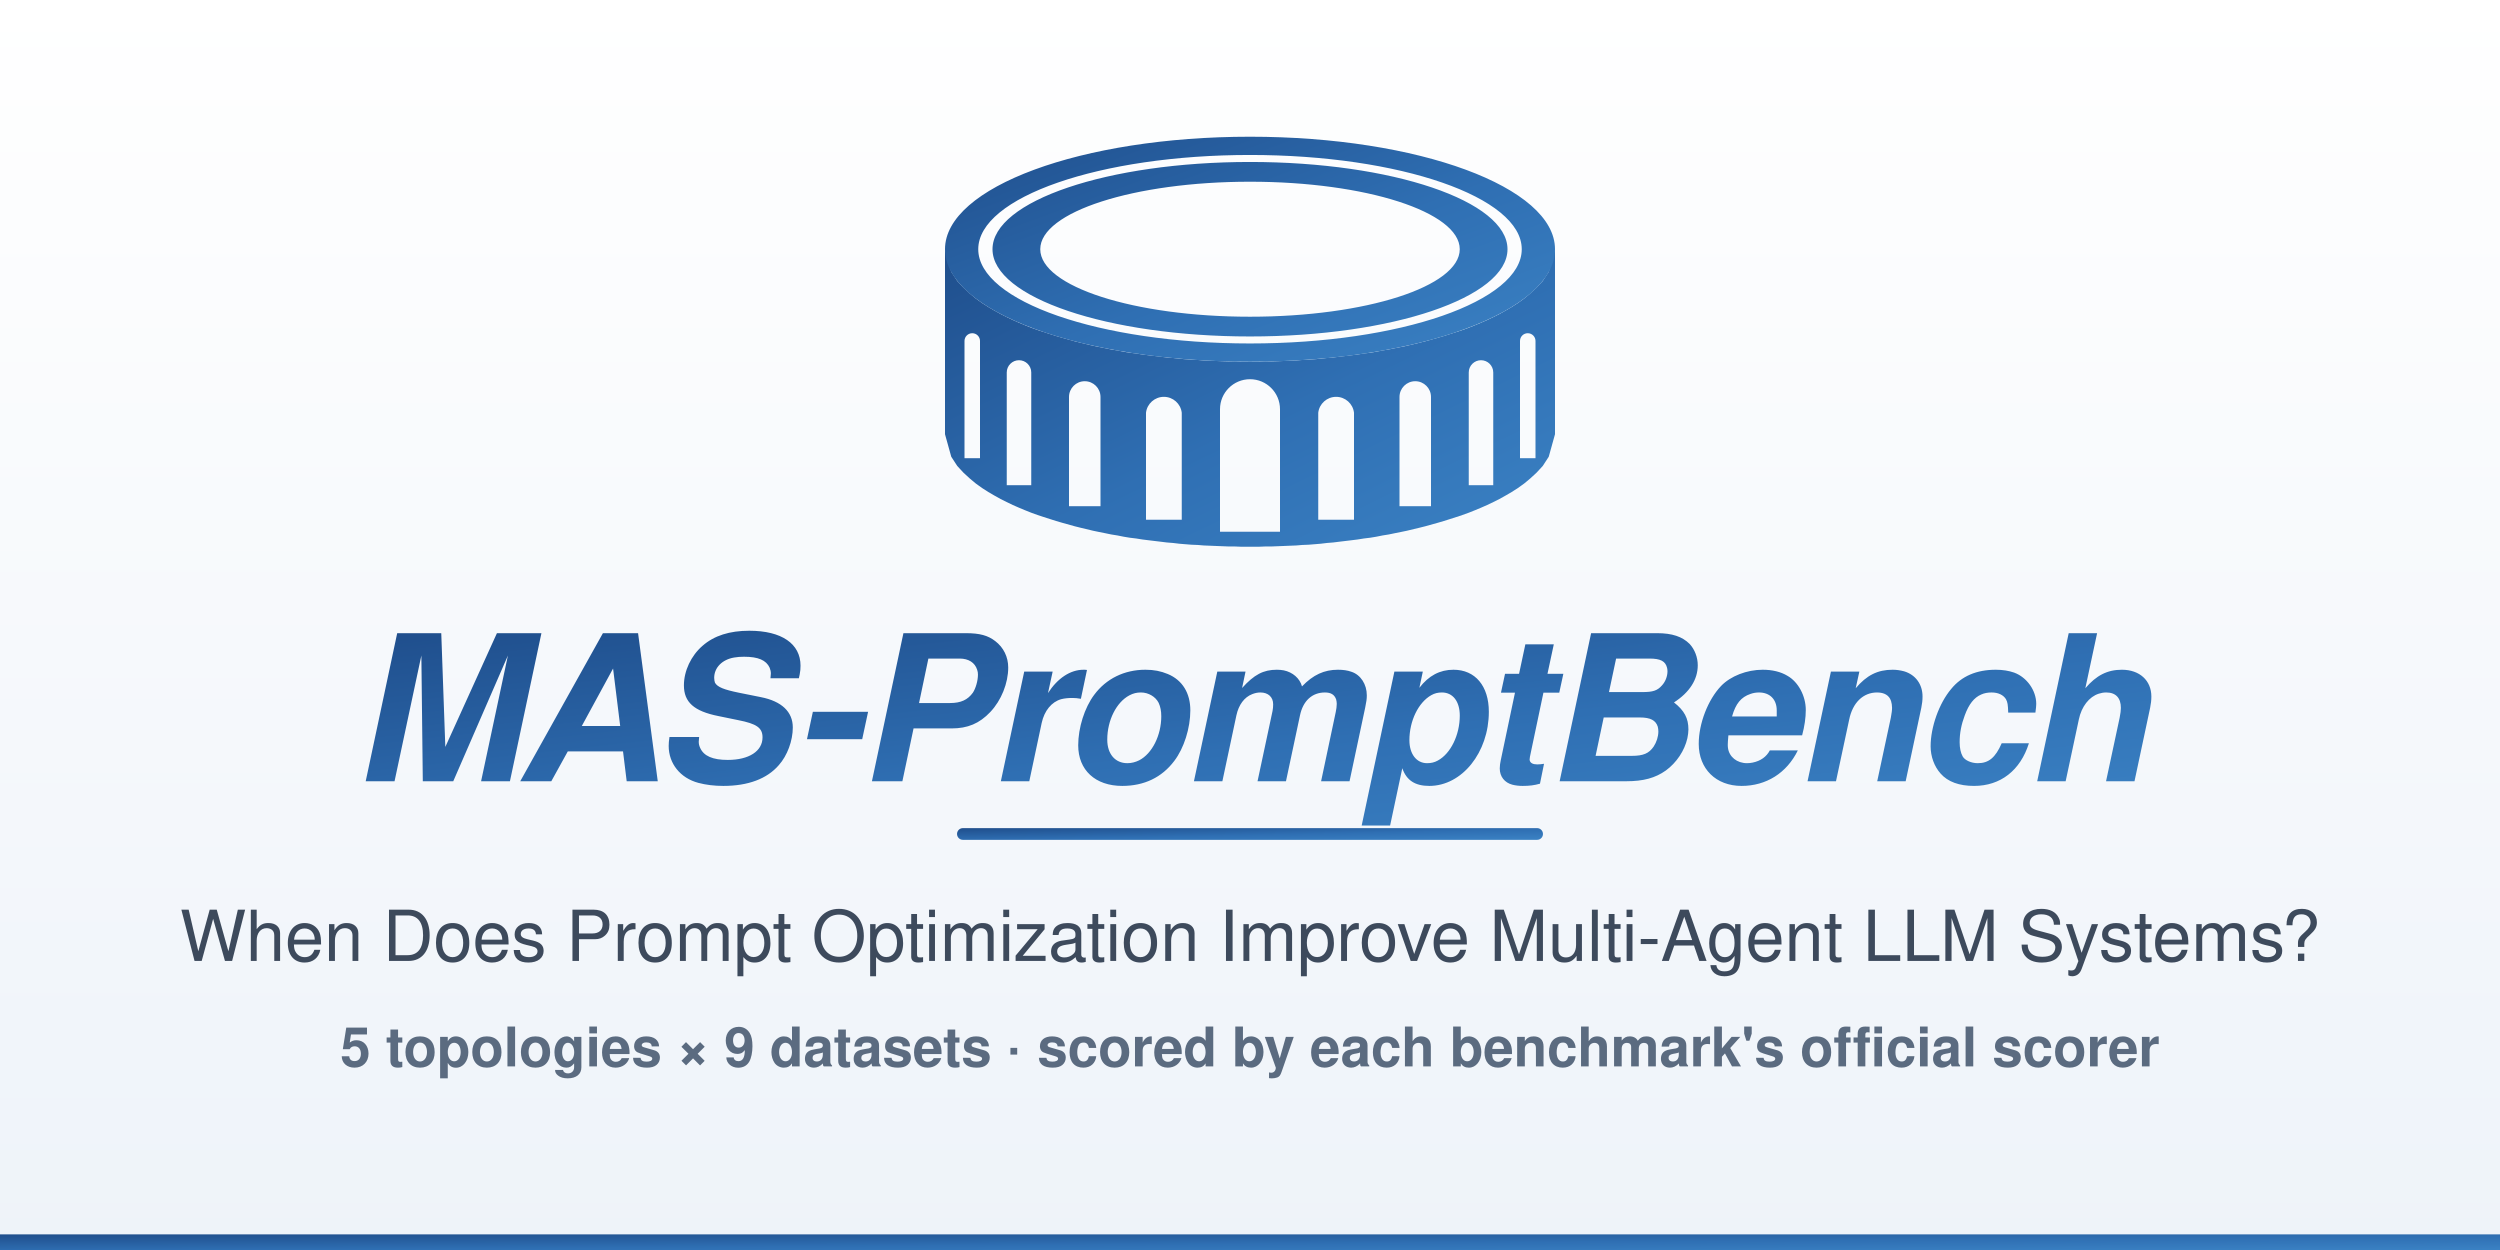
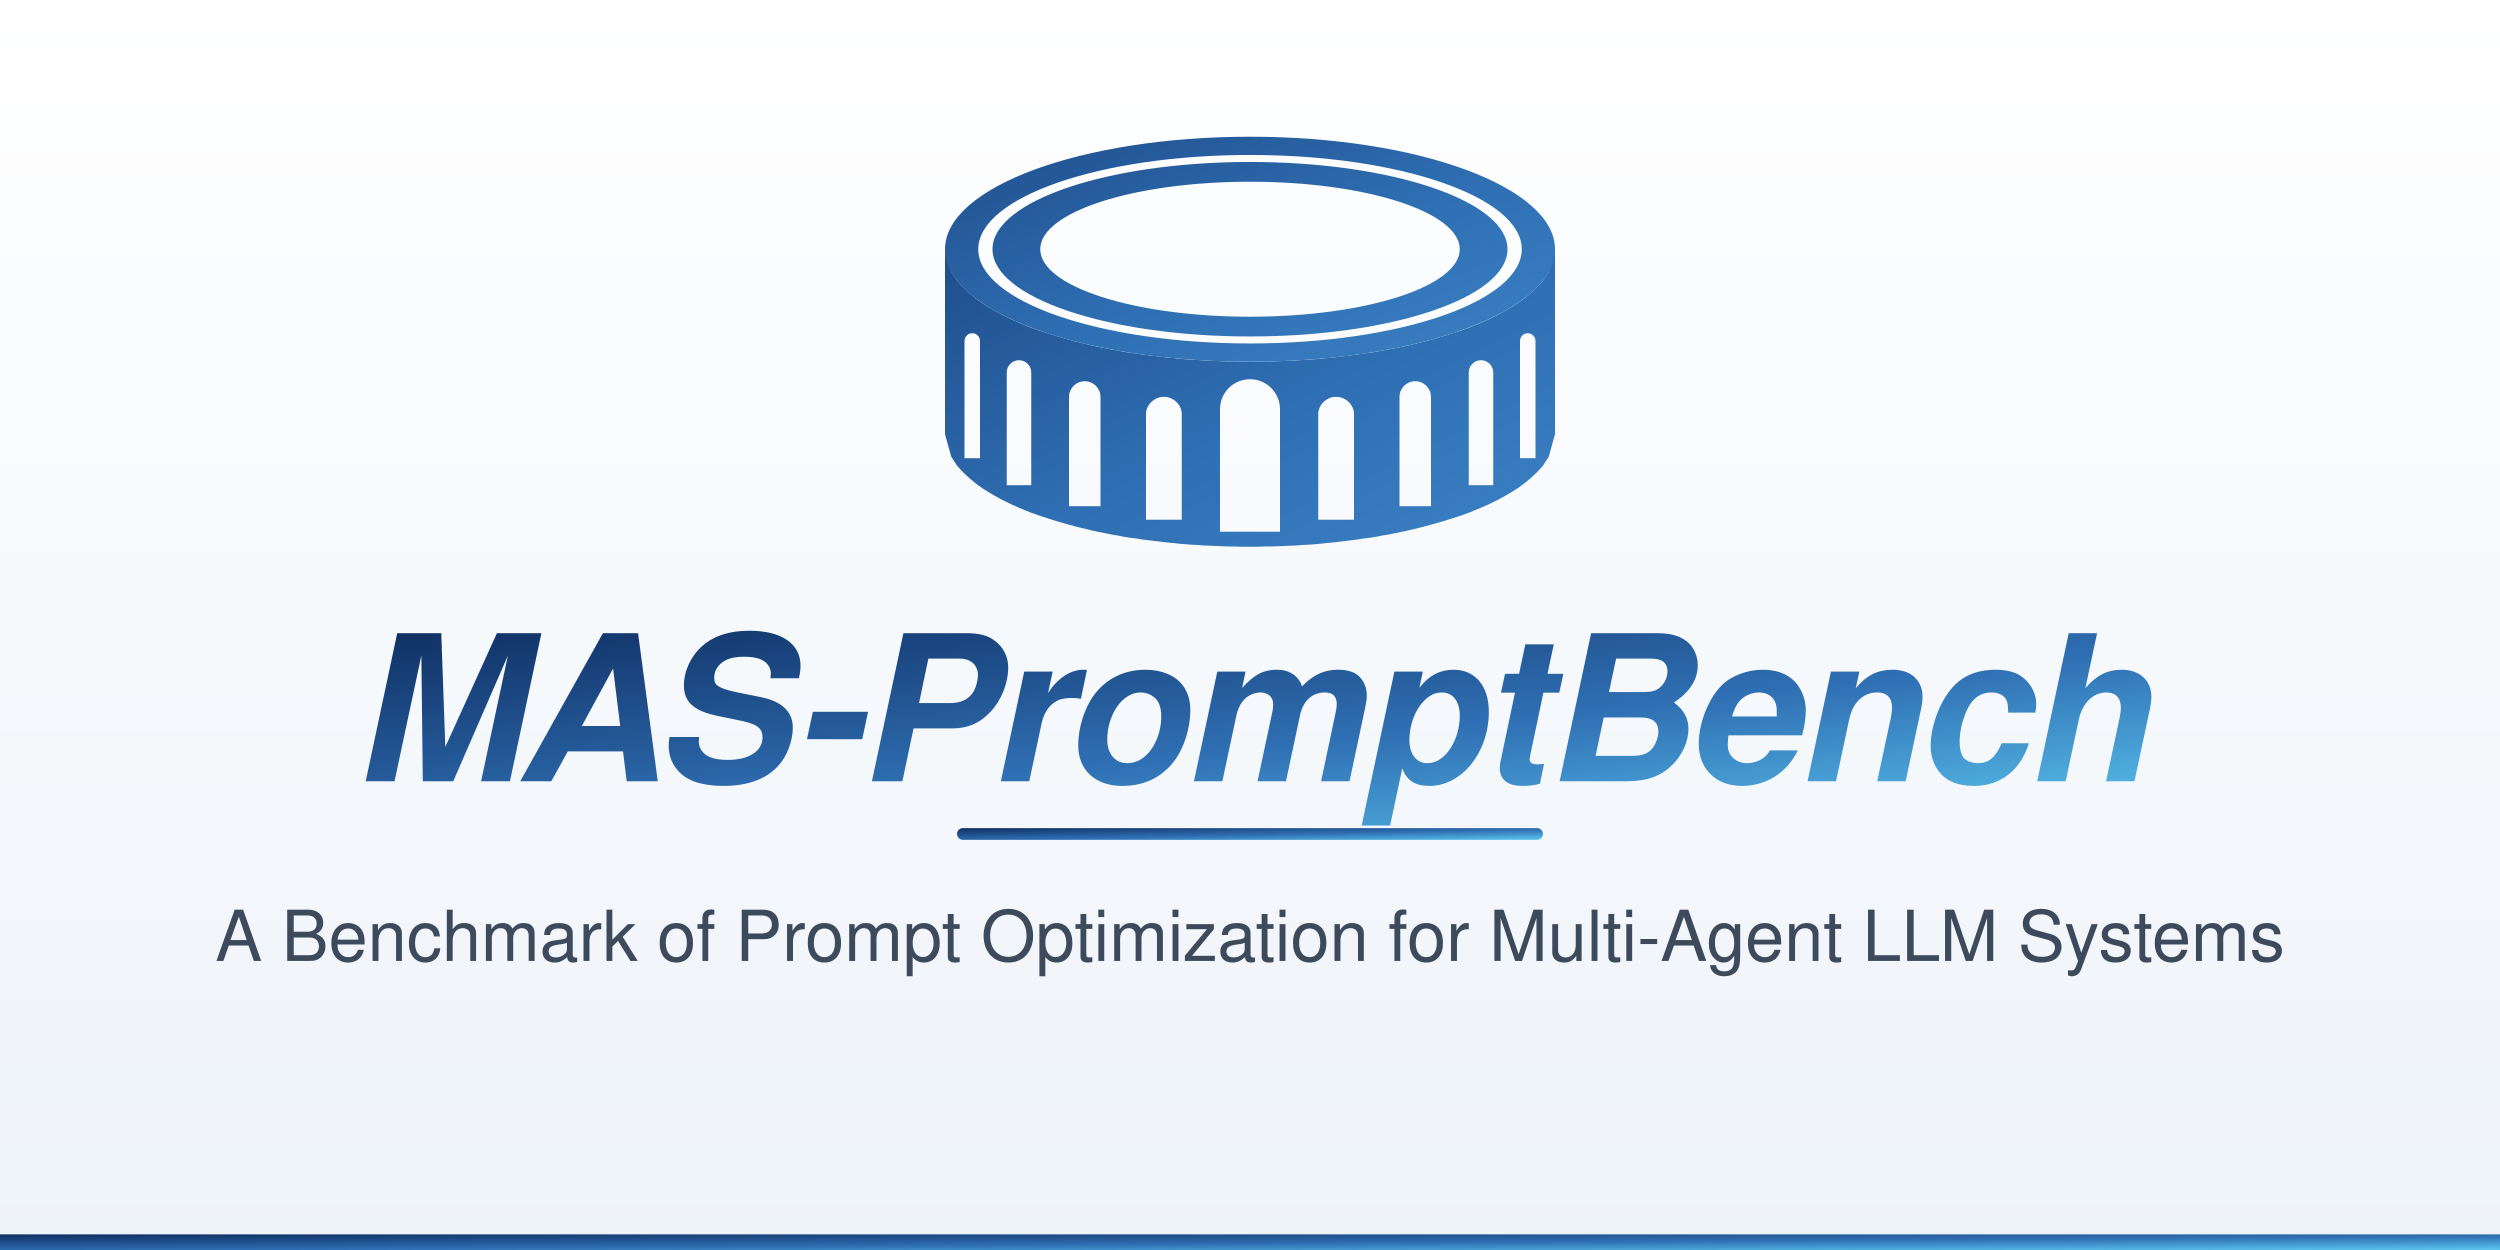
<svg xmlns="http://www.w3.org/2000/svg" viewBox="0 0 1280 640" width="1280" height="640">
  <defs>
    <linearGradient id="g" x1="0" y1="0" x2="1" y2="1">
+       <stop offset="0" stop-color="#0f2f63" />
+       <stop offset="0.55" stop-color="#2f6fb3" />
+       <stop offset="1" stop-color="#5cc6f0" />
+     </linearGradient>
+     <linearGradient id="gmark" x1="0" y1="0" x2="1" y2="1">
      <stop offset="0" stop-color="#1f4e8c" />
      <stop offset="0.55" stop-color="#2f6fb3" />
      <stop offset="1" stop-color="#3b82c4" />
    </linearGradient>
    <linearGradient id="bg" x1="0" y1="0" x2="0" y2="1">
      <stop offset="0" stop-color="#ffffff" />
      <stop offset="1" stop-color="#eef3f9" />
    </linearGradient>
  </defs>
  <rect width="1280" height="640" fill="url(#bg)" />
  <rect x="0" y="632" width="1280" height="8" fill="url(#g)" />
-   <g transform="translate(460.8, 45.68) scale(1.28)" fill="url(#g)" fill-rule="evenodd">
+   <g transform="translate(460.8, 45.68) scale(1.28)" fill="url(#gmark)" fill-rule="evenodd">
    <path d="M 18.0,64.0 L 20.5,73.0 L 22.9,76.7 L 25.4,79.4 L 27.9,81.7 L 30.3,83.7 L 32.8,85.5 L 35.3,87.1 L 37.7,88.5 L 40.2,89.9 L 42.6,91.1 L 45.1,92.3 L 47.6,93.4 L 50.0,94.4 L 52.5,95.4 L 55.0,96.3 L 57.4,97.1 L 59.9,97.9 L 62.4,98.7 L 64.8,99.4 L 67.3,100.1 L 69.8,100.8 L 72.2,101.4 L 74.7,102.0 L 77.2,102.6 L 79.6,103.1 L 82.1,103.6 L 84.5,104.1 L 87.0,104.5 L 89.5,105.0 L 91.9,105.4 L 94.4,105.7 L 96.9,106.1 L 99.3,106.4 L 101.8,106.7 L 104.3,107.0 L 106.7,107.3 L 109.2,107.5 L 111.7,107.8 L 114.1,108.0 L 116.6,108.2 L 119.1,108.3 L 121.5,108.5 L 124.0,108.6 L 126.4,108.7 L 128.9,108.8 L 131.4,108.9 L 133.8,108.9 L 136.3,109.0 L 138.8,109.0 L 141.2,109.0 L 143.7,109.0 L 146.2,108.9 L 148.6,108.9 L 151.1,108.8 L 153.6,108.7 L 156.0,108.6 L 158.5,108.5 L 160.9,108.3 L 163.4,108.2 L 165.9,108.0 L 168.3,107.8 L 170.8,107.5 L 173.3,107.3 L 175.7,107.0 L 178.2,106.7 L 180.7,106.4 L 183.1,106.1 L 185.6,105.7 L 188.1,105.4 L 190.5,105.0 L 193.0,104.5 L 195.5,104.1 L 197.9,103.6 L 200.4,103.1 L 202.8,102.6 L 205.3,102.0 L 207.8,101.4 L 210.2,100.8 L 212.7,100.1 L 215.2,99.4 L 217.6,98.7 L 220.1,97.9 L 222.6,97.1 L 225.0,96.3 L 227.5,95.4 L 230.0,94.4 L 232.4,93.4 L 234.9,92.3 L 237.4,91.1 L 239.8,89.9 L 242.3,88.5 L 244.7,87.1 L 247.2,85.5 L 249.7,83.7 L 252.1,81.7 L 254.6,79.4 L 257.1,76.7 L 259.5,73.0 L 262.0,64.0 L 262.0,138.0 L 259.5,147.0 L 257.1,150.7 L 254.6,153.4 L 252.1,155.7 L 249.7,157.7 L 247.2,159.5 L 244.7,161.1 L 242.3,162.5 L 239.8,163.9 L 237.4,165.1 L 234.9,166.3 L 232.4,167.4 L 230.0,168.4 L 227.5,169.4 L 225.0,170.3 L 222.6,171.1 L 220.1,171.9 L 217.6,172.7 L 215.2,173.4 L 212.7,174.1 L 210.2,174.8 L 207.8,175.4 L 205.3,176.0 L 202.8,176.6 L 200.4,177.1 L 197.9,177.6 L 195.5,178.1 L 193.0,178.5 L 190.5,179.0 L 188.1,179.4 L 185.6,179.7 L 183.1,180.1 L 180.7,180.4 L 178.2,180.7 L 175.7,181.0 L 173.3,181.3 L 170.8,181.5 L 168.3,181.8 L 165.9,182.0 L 163.4,182.2 L 160.9,182.3 L 158.5,182.5 L 156.0,182.6 L 153.6,182.7 L 151.1,182.8 L 148.6,182.9 L 146.2,182.9 L 143.7,183.0 L 141.2,183.0 L 138.8,183.0 L 136.3,183.0 L 133.8,182.9 L 131.4,182.9 L 128.9,182.8 L 126.4,182.7 L 124.0,182.6 L 121.5,182.5 L 119.1,182.3 L 116.6,182.2 L 114.1,182.0 L 111.7,181.8 L 109.2,181.5 L 106.7,181.3 L 104.3,181.0 L 101.8,180.7 L 99.3,180.4 L 96.9,180.1 L 94.4,179.7 L 91.9,179.4 L 89.5,179.0 L 87.0,178.5 L 84.5,178.1 L 82.1,177.6 L 79.6,177.1 L 77.2,176.6 L 74.7,176.0 L 72.2,175.4 L 69.8,174.8 L 67.3,174.1 L 64.8,173.4 L 62.4,172.7 L 59.9,171.9 L 57.4,171.1 L 55.0,170.3 L 52.5,169.4 L 50.0,168.4 L 47.6,167.4 L 45.1,166.3 L 42.6,165.1 L 40.2,163.9 L 37.7,162.5 L 35.3,161.1 L 32.8,159.5 L 30.3,157.7 L 27.9,155.7 L 25.4,153.4 L 22.9,150.7 L 20.5,147.0 L 18.0,138.0 Z M 25.8 147.6 L 25.8 100.7 A 3.1 3.1 0 0 1 32.0 100.7 L 32.0 147.6 Z M 42.7 158.4 L 42.7 113.3 A 4.9 4.9 0 0 1 52.5 113.3 L 52.5 158.4 Z M 67.6 166.8 L 67.6 123.1 A 6.3 6.3 0 0 1 80.2 123.1 L 80.2 166.8 Z M 98.4 172.2 L 98.4 129.4 A 7.2 7.2 0 0 1 112.7 129.4 L 112.7 172.2 Z M 128.0 177.0 L 128.0 128.0 A 12.0 12.0 0 0 1 152.0 128.0 L 152.0 177.0 Z M 167.3 172.2 L 167.3 129.4 A 7.2 7.2 0 0 1 181.6 129.4 L 181.6 172.2 Z M 199.8 166.8 L 199.8 123.1 A 6.3 6.3 0 0 1 212.4 123.1 L 212.4 166.8 Z M 227.5 158.4 L 227.5 113.3 A 4.9 4.9 0 0 1 237.3 113.3 L 237.3 158.4 Z M 248.0 147.6 L 248.0 100.7 A 3.1 3.1 0 0 1 254.2 100.7 L 254.2 147.6 Z" />
    <path d="M 18.0 64.0 A 122.0 45.0 0 1 0 262.0 64.0 A 122.0 45.0 0 1 0 18.0 64.0 Z M 31.3 64.0 A 108.7 37.7 0 1 0 248.7 64.0 A 108.7 37.7 0 1 0 31.3 64.0 Z M 37.0 64.0 A 103.0 34.9 0 1 0 243.0 64.0 A 103.0 34.9 0 1 0 37.0 64.0 Z M 56.1 64.0 A 83.9 27.0 0 1 0 223.9 64.0 A 83.9 27.0 0 1 0 56.1 64.0 Z" />
  </g>
  <text x="640" y="400" text-anchor="middle" font-family="'Segoe UI', 'Helvetica Neue', Helvetica, Arial, sans-serif" font-size="104" font-weight="700" font-style="italic" letter-spacing="-2" fill="url(#g)">MAS-PromptBench</text>
  <rect x="490" y="424" width="300" height="6" rx="3" fill="url(#g)" />
-   <text x="640" y="492" text-anchor="middle" font-family="'Segoe UI', 'Helvetica Neue', Helvetica, Arial, sans-serif" font-size="36" font-weight="400" fill="#3d4a5c">When Does Prompt Optimization Improve Multi-Agent LLM Systems?</text>
-   <text x="640" y="546" text-anchor="middle" font-family="'Segoe UI', 'Helvetica Neue', Helvetica, Arial, sans-serif" font-size="28" font-weight="600" fill="#5b6b80">5 topologies × 9 datasets · scored by each benchmark's official scorer</text>
+   <text x="640" y="492" text-anchor="middle" font-family="'Segoe UI', 'Helvetica Neue', Helvetica, Arial, sans-serif" font-size="36" font-weight="400" fill="#3d4a5c">A Benchmark of Prompt Optimization for Multi-Agent LLM Systems</text>
</svg>
